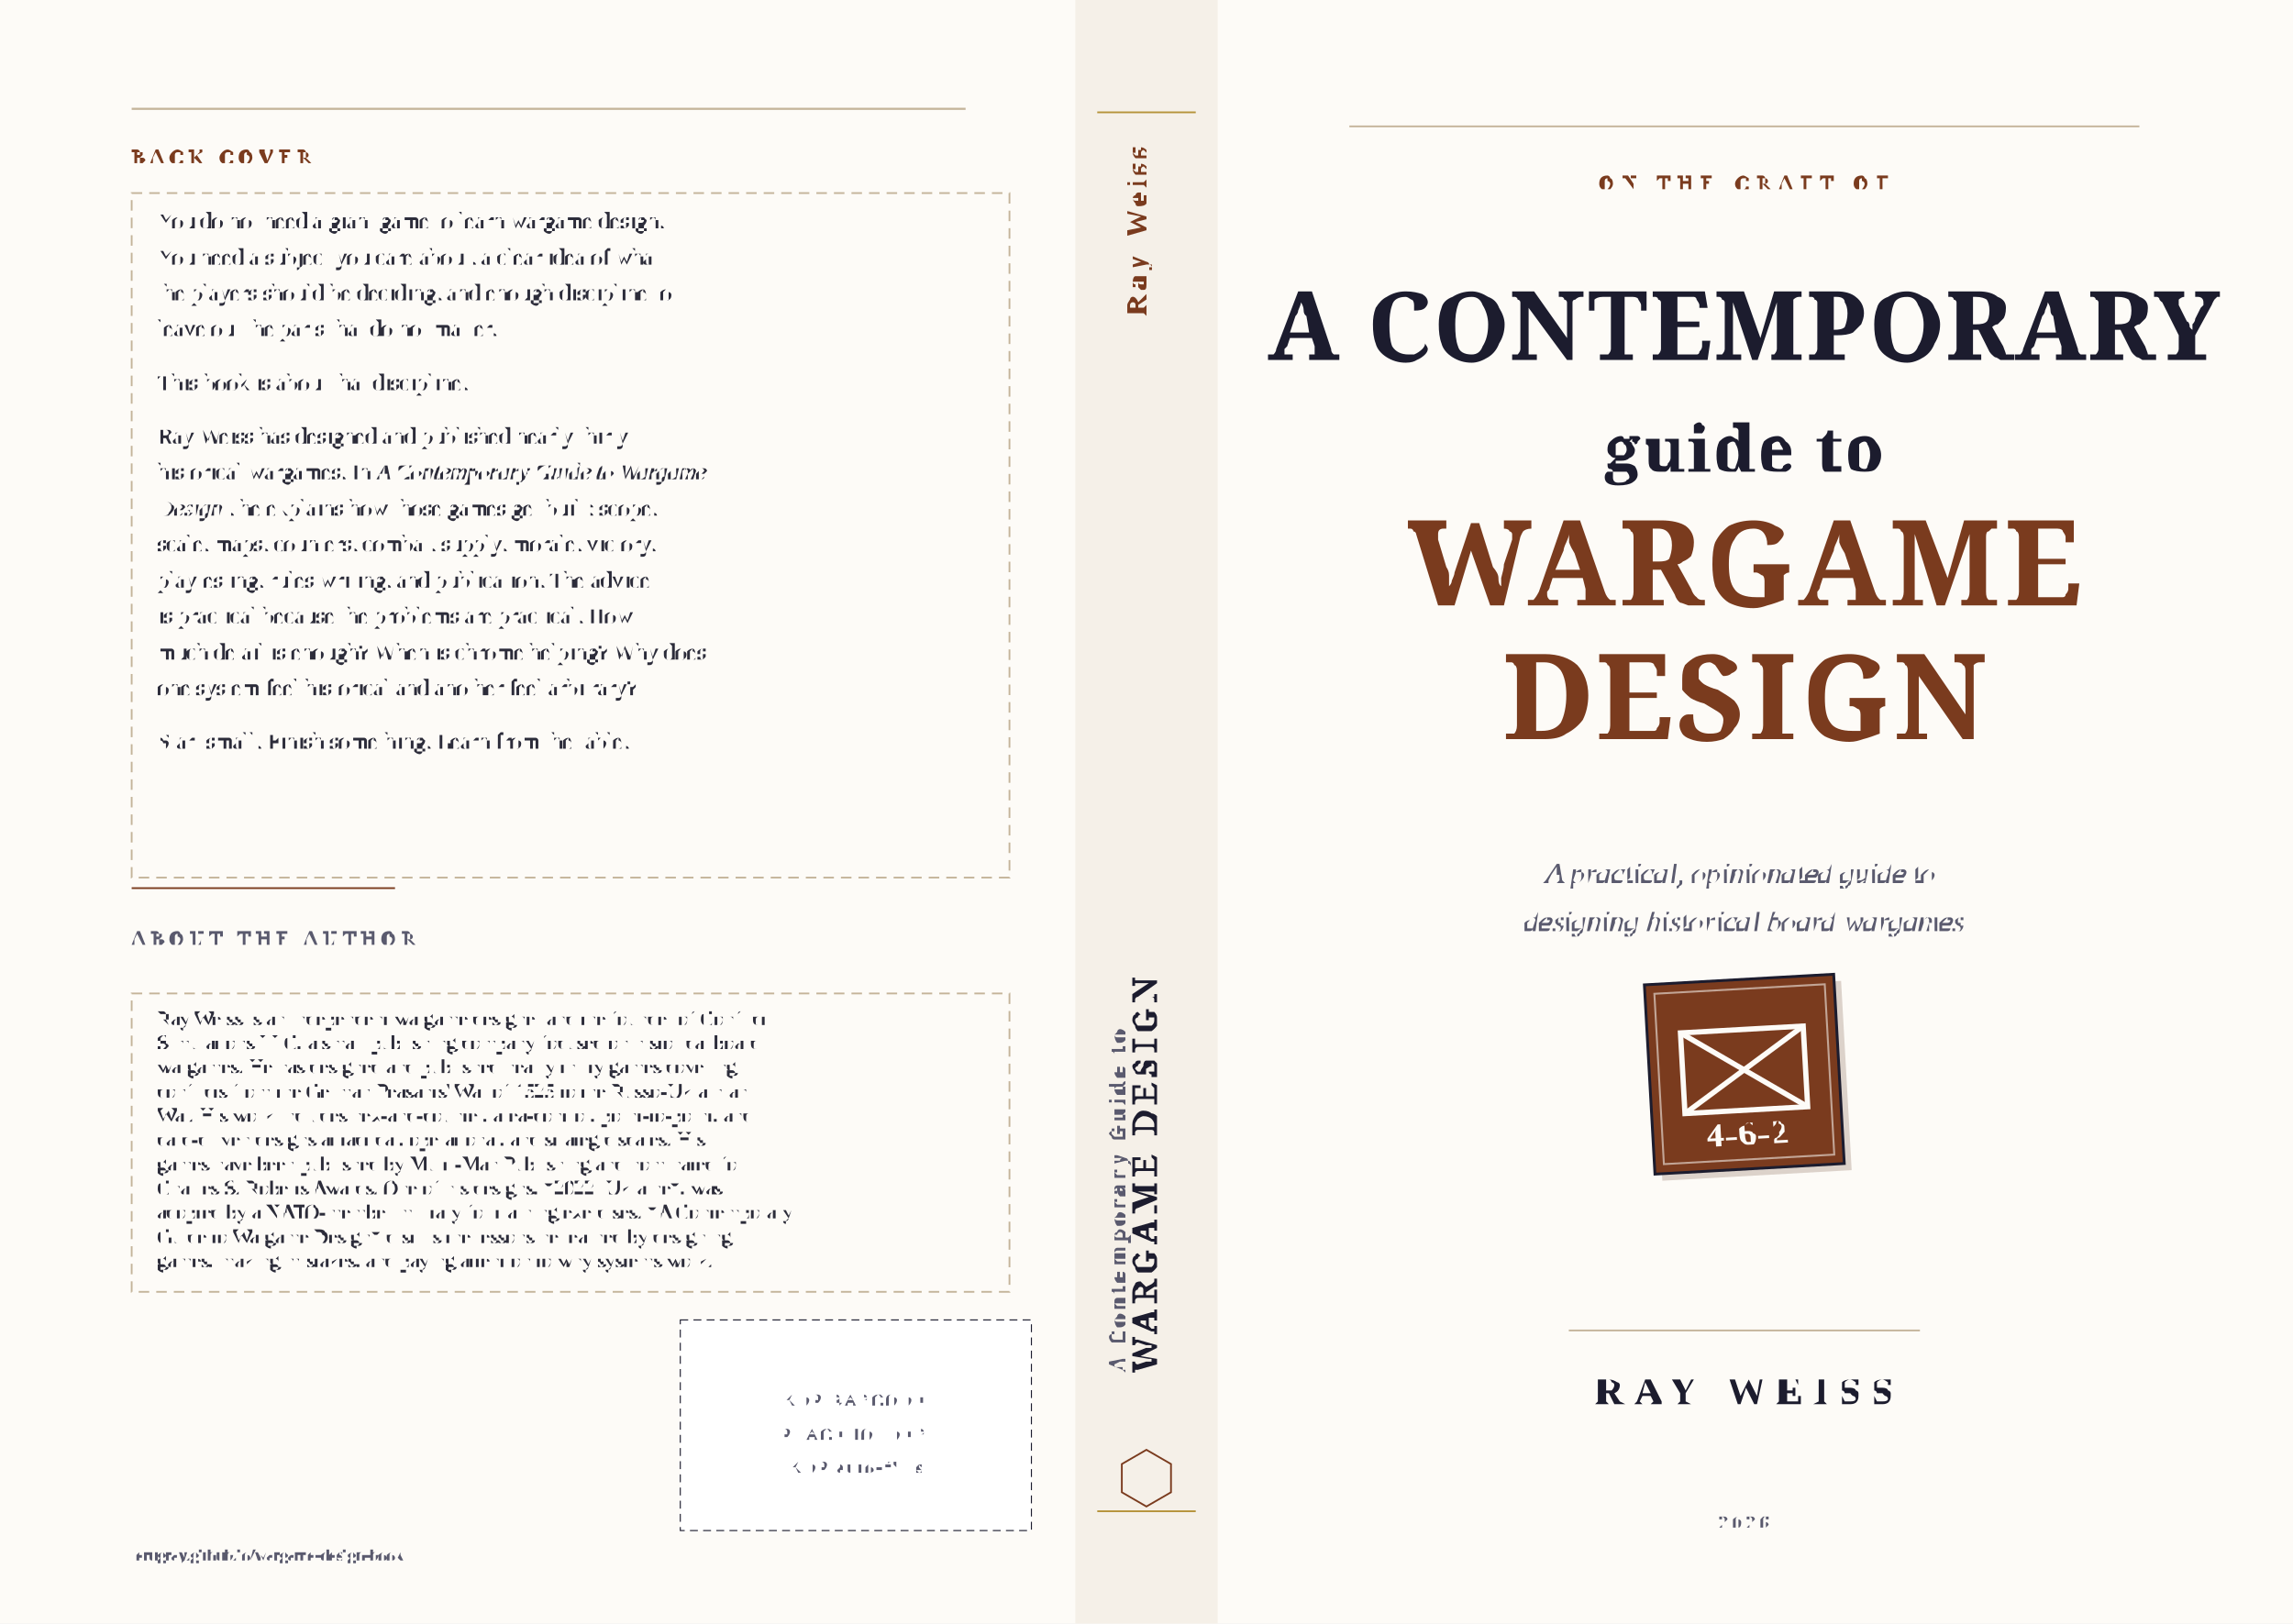
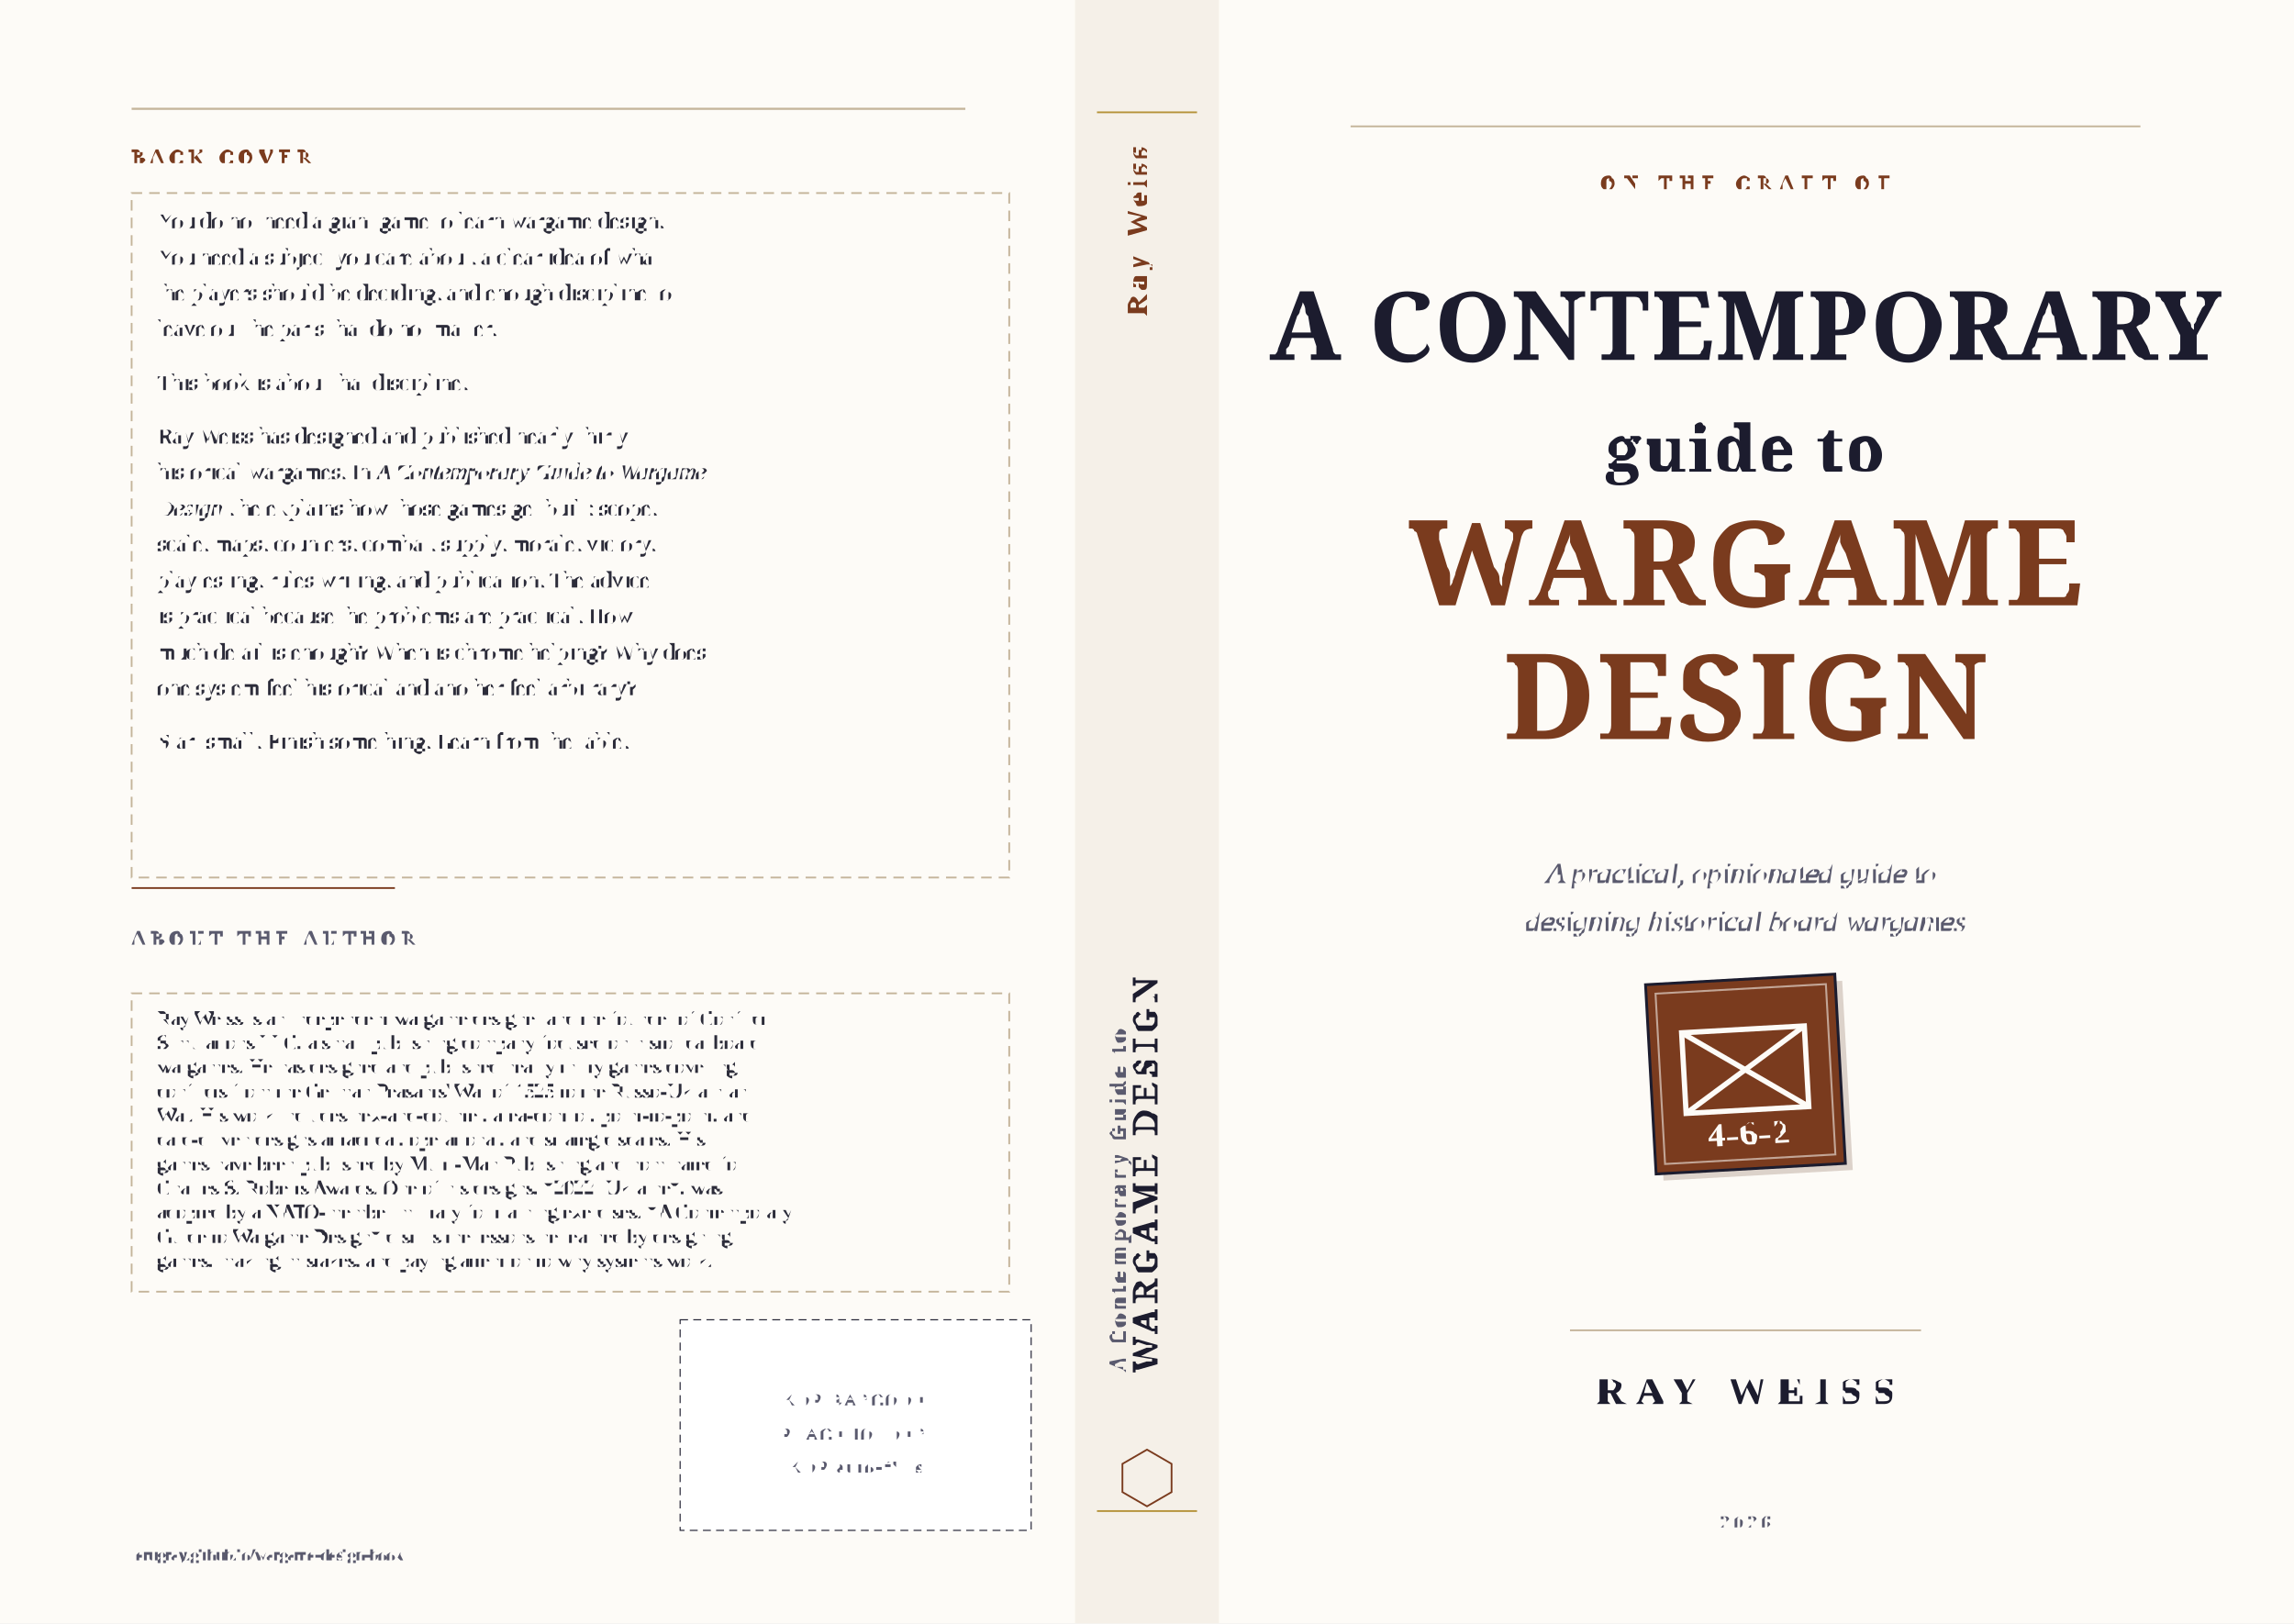
- <svg xmlns="http://www.w3.org/2000/svg" width="13.061in" height="9.25in" viewBox="0 0 13.061 9.25">
+ <svg xmlns="http://www.w3.org/2000/svg" width="13.07in" height="9.25in" viewBox="0 0 13.07 9.25">
  <defs>
    <style>
      .paper { fill: #fdfbf7; }
      .paper-alt { fill: #f5f0e8; }
      .ink { fill: #1c1c2e; }
      .body { fill: #2c2c3a; }
      .muted { fill: #5a5a6e; }
      .accent { fill: #7a3b1e; }
      .gold { fill: #b5933a; }
      .display { font-family: 'Playfair Display', Georgia, serif; }
      .lora { font-family: Lora, Georgia, 'Times New Roman', serif; }
      .small { font-family: Lora, Georgia, 'Times New Roman', serif; text-transform: uppercase; }
      .guide-trim { fill: none; stroke: #00B8D4; stroke-width: 0.010; }
      .guide-safe { fill: none; stroke: #00B8D4; stroke-width: 0.006; stroke-dasharray: 0.035 0.025; }
      .guide-bleed { fill: none; stroke: #E91E63; stroke-width: 0.010; stroke-dasharray: 0.055 0.040; }
      .guide-spine { fill: none; stroke: #FFB300; stroke-width: 0.009; }
    </style>
  </defs>
-   <rect x="0" y="0" width="13.061" height="9.25" class="paper" />
-   <rect x="6.125" y="0" width="0.811" height="9.25" class="paper-alt" />
+   <rect x="0" y="0" width="13.07" height="9.25" class="paper" />
+   <rect x="6.125" y="0" width="0.82" height="9.25" class="paper-alt" />
  <g id="back-cover">
    <line x1="0.75" y1="0.62" x2="5.5" y2="0.62" stroke="#c4b49a" stroke-width="0.012" />
    <text x="0.75" y="0.93" class="small accent" font-size="0.111" text-anchor="start" letter-spacing="0.030" font-weight="700">
      <tspan x="0.75" dy="0">BACK COVER</tspan>
    </text>
    <rect x="0.75" y="1.1" width="5" height="3.9" fill="none" stroke="#c4b49a" stroke-width="0.010" stroke-dasharray="0.060 0.040" />
    <text x="0.9" y="1.3" class="lora body" font-size="0.130" text-anchor="start">
      <tspan x="0.9" dy="0">You do not need a giant game to learn wargame design.</tspan>
      <tspan x="0.9" dy="0.205">You need a subject you care about, a clear idea of what</tspan>
      <tspan x="0.9" dy="0.205">the players should be deciding, and enough discipline to</tspan>
      <tspan x="0.9" dy="0.205">leave out the parts that do not matter.</tspan>
      <tspan x="0.9" dy="0.305">This book is about that discipline.</tspan>
      <tspan x="0.9" dy="0.305">Ray Weiss has designed and published nearly thirty</tspan>
      <tspan x="0.9" dy="0.205">historical wargames. In</tspan>
      <tspan font-style="italic">A Contemporary Guide to Wargame</tspan>
      <tspan x="0.9" dy="0.205" font-style="italic">Design</tspan>
      <tspan>, he explains how those games get built: scope,</tspan>
      <tspan x="0.9" dy="0.205">scale, maps, counters, combat, supply, morale, victory,</tspan>
      <tspan x="0.9" dy="0.205">playtesting, rules writing, and publication. The advice</tspan>
      <tspan x="0.9" dy="0.205">is practical because the problems are practical. How</tspan>
      <tspan x="0.9" dy="0.205">much detail is enough? When is chrome helping? Why does</tspan>
      <tspan x="0.9" dy="0.205">one system feel historical and another feel arbitrary?</tspan>
      <tspan x="0.9" dy="0.305">Start small. Finish something. Learn from the table.</tspan>
    </text>
    <line x1="0.75" y1="5.06" x2="2.25" y2="5.06" stroke="#7a3b1e" stroke-width="0.010" />
    <text x="0.75" y="5.38" class="small muted" font-size="0.111" text-anchor="start" letter-spacing="0.030" font-weight="700">
      <tspan x="0.75" dy="0">ABOUT THE AUTHOR</tspan>
    </text>
    <rect x="0.75" y="5.66" width="5" height="1.7" fill="none" stroke="#c4b49a" stroke-width="0.010" stroke-dasharray="0.060 0.040" />
    <text x="0.9" y="5.84" class="lora body" font-size="0.115" text-anchor="start">
      <tspan x="0.9" dy="0">Ray Weiss is an independent wargame designer and the founder of Conflict</tspan>
      <tspan x="0.9" dy="0.138">Simulations LLC, a small publishing company focused on historical board</tspan>
      <tspan x="0.9" dy="0.138">wargames. He has designed and published nearly thirty games covering</tspan>
      <tspan x="0.9" dy="0.138">conflicts from the German Peasants' War of 1525 to the Russo-Ukrainian</tspan>
      <tspan x="0.9" dy="0.138">War. His work includes hex-and-counter, area-control, point-to-point, and</tspan>
      <tspan x="0.9" dy="0.138">card-driven designs at tactical, operational, and strategic scales. His</tspan>
      <tspan x="0.9" dy="0.138">games have been published by Multi-Man Publishing and nominated for</tspan>
      <tspan x="0.9" dy="0.138">Charles S. Roberts Awards. One of his designs, *2022: Ukraine*, was</tspan>
      <tspan x="0.9" dy="0.138">adopted by a NATO-member military for training exercises. *A Contemporary</tspan>
      <tspan x="0.9" dy="0.138">Guide to Wargame Design* distills the lessons he learned by designing</tspan>
      <tspan x="0.9" dy="0.138">games, making mistakes, and paying attention to why systems work.</tspan>
    </text>
    <rect x="3.875" y="7.52" width="2" height="1.2" fill="#ffffff" stroke="#1c1c2e" stroke-width="0.006" stroke-dasharray="0.045 0.030" />
    <text x="4.875" y="8.01" class="small muted" font-size="0.090" text-anchor="middle" letter-spacing="0.018">
      <tspan x="4.875" dy="0">KDP BARCODE</tspan>
      <tspan x="4.875" dy="0.19">PLACEHOLDER</tspan>
      <tspan x="4.875" dy="0.19">KDP auto-fills</tspan>
    </text>
    <text x="0.75" y="8.89" class="lora muted" font-size="0.095" text-anchor="start">
      <tspan x="0.75" dy="0">lerugray.github.io/wargame-design-book</tspan>
    </text>
  </g>
  <g id="spine">
-     <line x1="6.25" y1="0.64" x2="6.811" y2="0.64" stroke="#b5933a" stroke-width="0.010" />
-     <line x1="6.25" y1="8.61" x2="6.811" y2="8.61" stroke="#b5933a" stroke-width="0.010" />
-     <g transform="translate(6.4104 7.82) rotate(-90)">
+     <line x1="6.25" y1="0.64" x2="6.82" y2="0.64" stroke="#b5933a" stroke-width="0.010" />
+     <line x1="6.25" y1="8.61" x2="6.82" y2="8.61" stroke="#b5933a" stroke-width="0.010" />
+     <g transform="translate(6.4149 7.82) rotate(-90)">
      <text class="display muted" font-size="0.125" font-weight="700" letter-spacing="0.016">A Contemporary Guide to</text>
    </g>
-     <g transform="translate(6.5904 7.82) rotate(-90)">
+     <g transform="translate(6.5949 7.82) rotate(-90)">
      <text class="display ink" font-size="0.190" font-weight="900" letter-spacing="0.030">WARGAME DESIGN</text>
    </g>
-     <g transform="translate(6.5304 1.8) rotate(-90)">
+     <g transform="translate(6.5349 1.8) rotate(-90)">
      <text class="lora accent" font-size="0.167" font-weight="700" letter-spacing="0.028">Ray Weiss</text>
    </g>
-     <polygon points="6.53,8.26 6.67,8.341 6.67,8.502 6.53,8.583 6.39,8.502 6.39,8.341" fill="none" stroke="#7a3b1e" stroke-width="0.010" />
+     <polygon points="6.535,8.26 6.675,8.341 6.675,8.502 6.535,8.583 6.395,8.502 6.395,8.341" fill="none" stroke="#7a3b1e" stroke-width="0.010" />
  </g>
  <g id="front-cover">
-     <line x1="7.686" y1="0.72" x2="12.186" y2="0.72" stroke="#c4b49a" stroke-width="0.010" />
-     <text x="9.936" y="1.08" class="small accent" font-size="0.111" text-anchor="middle" letter-spacing="0.045" font-weight="700">
-       <tspan x="9.936" dy="0">ON THE CRAFT OF</tspan>
+     <line x1="7.695" y1="0.72" x2="12.195" y2="0.72" stroke="#c4b49a" stroke-width="0.010" />
+     <text x="9.945" y="1.08" class="small accent" font-size="0.111" text-anchor="middle" letter-spacing="0.045" font-weight="700">
+       <tspan x="9.945" dy="0">ON THE CRAFT OF</tspan>
    </text>
-     <text x="9.936" y="2.05" class="display ink" font-size="0.545" text-anchor="middle" font-weight="800" letter-spacing="0.008">
-       <tspan x="9.936" dy="0">A CONTEMPORARY</tspan>
+     <text x="9.945" y="2.05" class="display ink" font-size="0.545" text-anchor="middle" font-weight="800" letter-spacing="0.008">
+       <tspan x="9.945" dy="0">A CONTEMPORARY</tspan>
    </text>
-     <text x="9.936" y="2.69" class="display ink" font-size="0.360" text-anchor="middle" font-weight="700" letter-spacing="0.018">
-       <tspan x="9.936" dy="0">guide to</tspan>
+     <text x="9.945" y="2.69" class="display ink" font-size="0.360" text-anchor="middle" font-weight="700" letter-spacing="0.018">
+       <tspan x="9.945" dy="0">guide to</tspan>
    </text>
-     <text x="9.936" y="3.45" class="display accent" font-size="0.665" text-anchor="middle" font-weight="900" letter-spacing="0.022">
-       <tspan x="9.936" dy="0">WARGAME</tspan>
+     <text x="9.945" y="3.45" class="display accent" font-size="0.665" text-anchor="middle" font-weight="900" letter-spacing="0.022">
+       <tspan x="9.945" dy="0">WARGAME</tspan>
    </text>
-     <text x="9.936" y="4.21" class="display accent" font-size="0.665" text-anchor="middle" font-weight="900" letter-spacing="0.022">
-       <tspan x="9.936" dy="0">DESIGN</tspan>
+     <text x="9.945" y="4.21" class="display accent" font-size="0.665" text-anchor="middle" font-weight="900" letter-spacing="0.022">
+       <tspan x="9.945" dy="0">DESIGN</tspan>
    </text>
-     <text x="9.936" y="5.03" class="lora muted" font-size="0.167" text-anchor="middle" font-style="italic">
-       <tspan x="9.936" dy="0">A practical, opinionated guide to</tspan>
-       <tspan x="9.936" dy="0.275">designing historical board wargames</tspan>
+     <text x="9.945" y="5.03" class="lora muted" font-size="0.167" text-anchor="middle" font-style="italic">
+       <tspan x="9.945" dy="0">A practical, opinionated guide to</tspan>
+       <tspan x="9.945" dy="0.275">designing historical board wargames</tspan>
    </text>
-     <g id="counter" transform="translate(9.9357 6.12) rotate(-3.2)">
+     <g id="counter" transform="translate(9.9447 6.12) rotate(-3.2)">
      <rect x="-0.5" y="-0.5" width="1.08" height="1.08" fill="#5a2c14" opacity="0.20" />
      <rect x="-0.54" y="-0.54" width="1.08" height="1.08" fill="#7a3b1e" stroke="#1c1c2e" stroke-width="0.016" />
      <rect x="-0.486" y="-0.486" width="0.972" height="0.972" fill="none" stroke="#fdfbf7" stroke-width="0.011" opacity="0.55" />
      <rect x="-0.35" y="-0.255" width="0.7" height="0.46" fill="none" stroke="#fdfbf7" stroke-width="0.030" />
      <line x1="-0.35" y1="-0.255" x2="0.35" y2="0.205" stroke="#fdfbf7" stroke-width="0.030" />
      <line x1="0.35" y1="-0.255" x2="-0.35" y2="0.205" stroke="#fdfbf7" stroke-width="0.030" />
      <text class="lora" x="0" y="0.405" text-anchor="middle" font-size="0.194" font-weight="700" fill="#fdfbf7" letter-spacing="0.010">4-6-2</text>
    </g>
-     <line x1="8.936" y1="7.58" x2="10.936" y2="7.58" stroke="#c4b49a" stroke-width="0.010" />
-     <text x="9.936" y="8" class="lora ink" font-size="0.225" text-anchor="middle" font-weight="700" letter-spacing="0.060">
-       <tspan x="9.936" dy="0">RAY WEISS</tspan>
+     <line x1="8.945" y1="7.58" x2="10.945" y2="7.58" stroke="#c4b49a" stroke-width="0.010" />
+     <text x="9.945" y="8" class="lora ink" font-size="0.225" text-anchor="middle" font-weight="700" letter-spacing="0.060">
+       <tspan x="9.945" dy="0">RAY WEISS</tspan>
    </text>
-     <text x="9.936" y="8.7" class="lora muted" font-size="0.095" text-anchor="middle" letter-spacing="0.030">
-       <tspan x="9.936" dy="0">2026</tspan>
+     <text x="9.945" y="8.7" class="lora muted" font-size="0.095" text-anchor="middle" letter-spacing="0.030">
+       <tspan x="9.945" dy="0">2026</tspan>
    </text>
  </g>
</svg>
